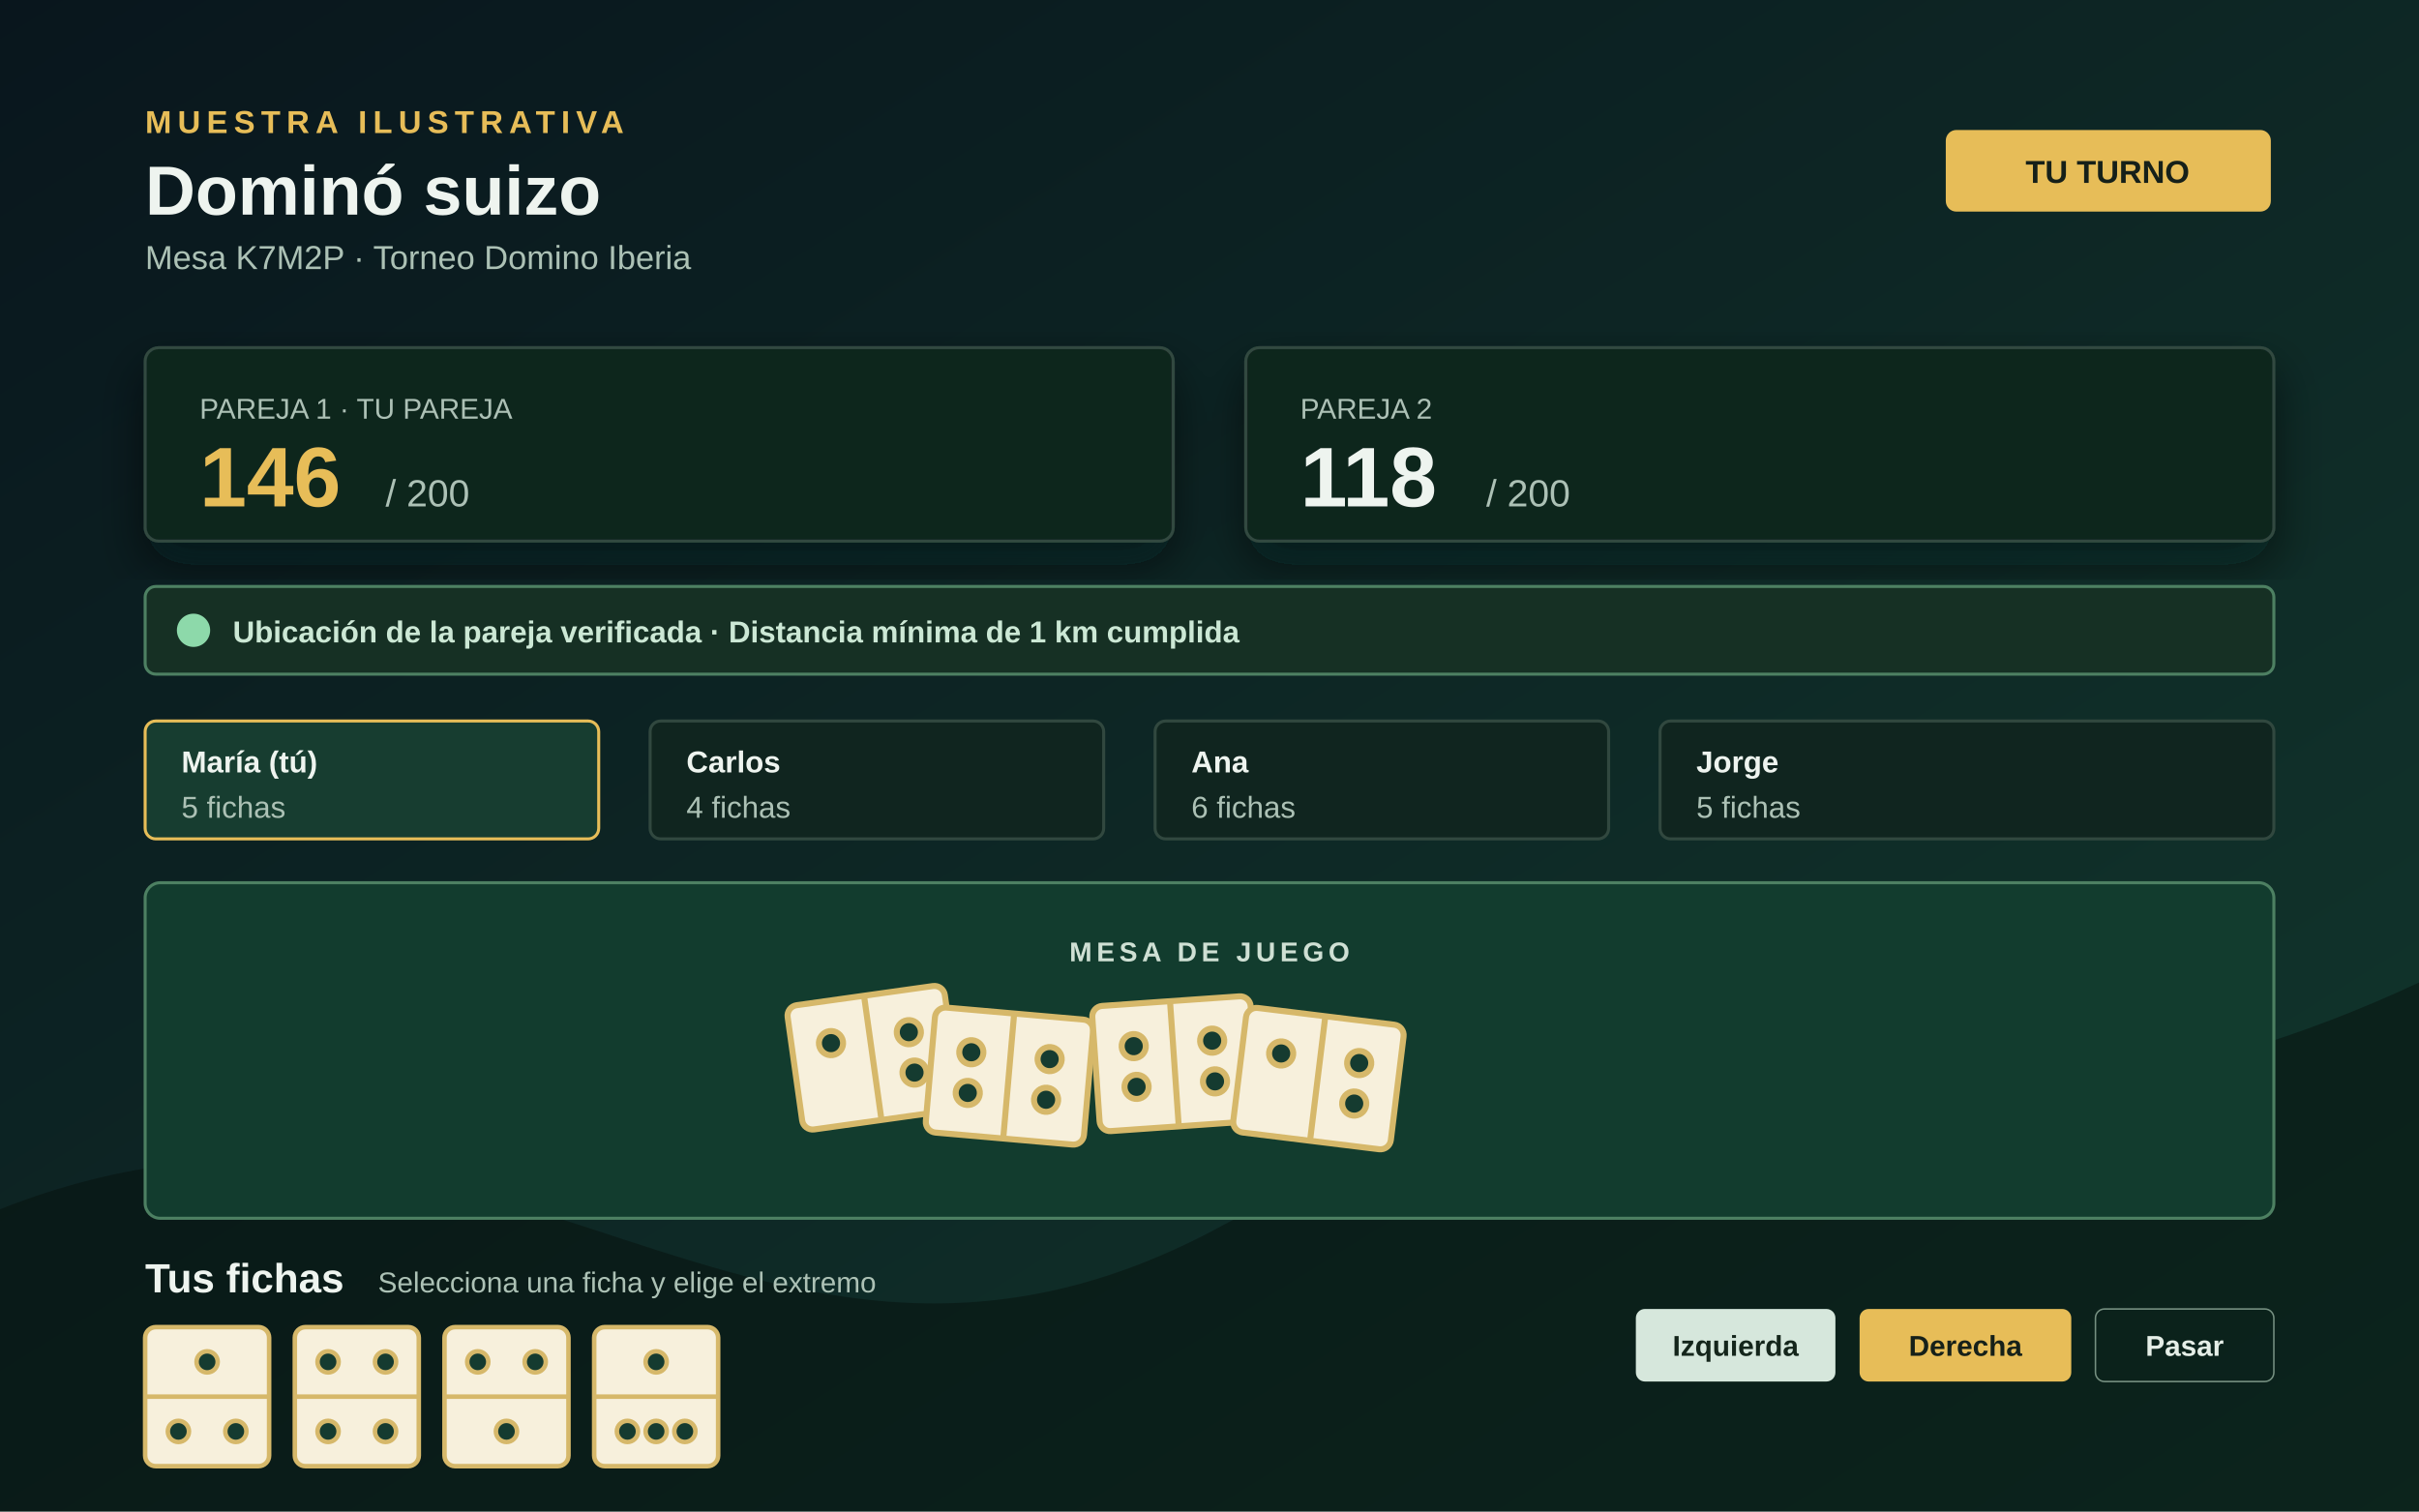
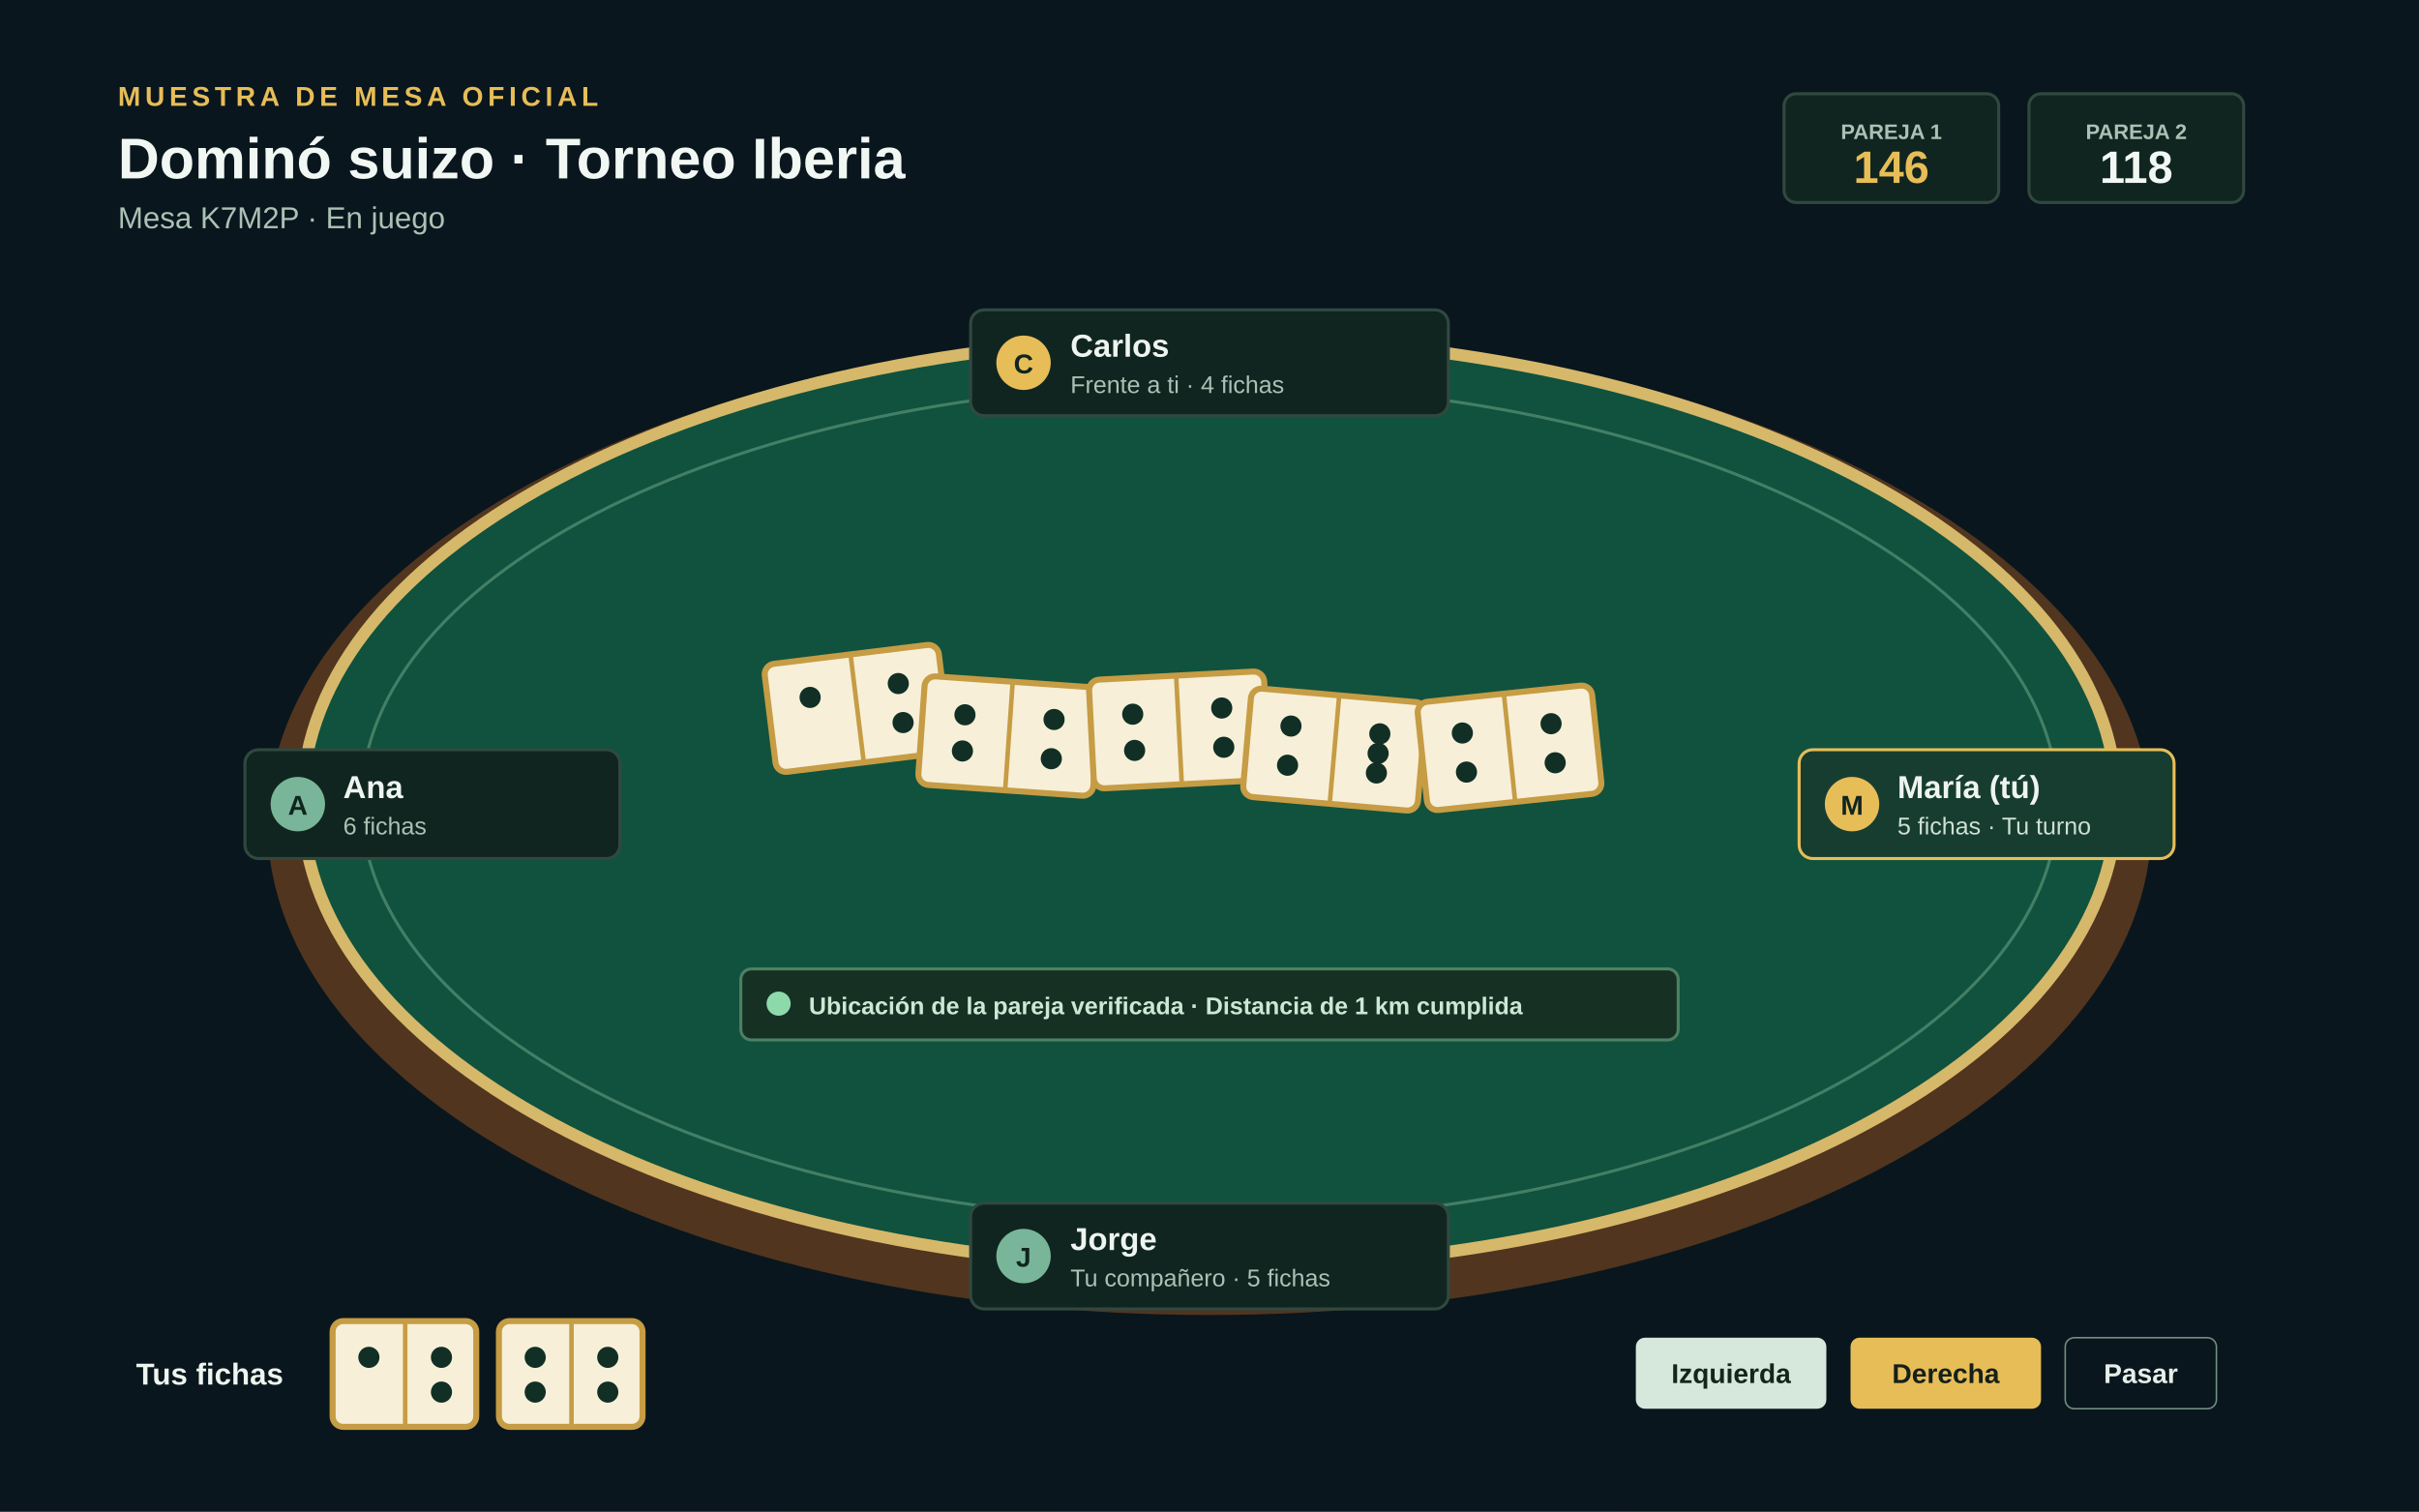
<svg xmlns="http://www.w3.org/2000/svg" width="1600" height="1000" viewBox="0 0 1600 1000" role="img" aria-labelledby="title description">
  <defs>
    <linearGradient id="bg" x1="0" y1="0" x2="1" y2="1">
      <stop stop-color="#09161d" />
      <stop offset="1" stop-color="#12382d" />
    </linearGradient>
    <filter id="shadow" x="-20%" y="-20%" width="140%" height="140%">
      <feDropShadow dx="0" dy="15" stdDeviation="16" flood-color="#020b08" flood-opacity=".55" />
    </filter>
  </defs>
  <rect width="1600" height="1000" fill="url(#bg)" />
  <path d="M0 800C330 670 500 980 810 810C1050 680 1280 800 1600 650V1000H0Z" fill="#06100d" fill-opacity=".5" />
  <g font-family="Arial, sans-serif">
-     <text x="96" y="88" fill="#e7bd58" font-size="21" font-weight="700" letter-spacing="4">MUESTRA ILUSTRATIVA</text>
-     <text x="96" y="142" fill="#eef4ef" font-size="46" font-weight="700">Dominó suizo</text>
-     <text x="96" y="178" fill="#acc1b5" font-size="22">Mesa K7M2P · Torneo Domino Iberia</text>
-     <rect x="1287" y="86" width="215" height="54" rx="7" fill="#e7bd58" />
-     <text x="1394" y="121" text-anchor="middle" fill="#162019" font-size="21" font-weight="700">TU TURNO</text>
+     <text x="78" y="70" fill="#e7bd58" font-size="18" font-weight="700" letter-spacing="3">MUESTRA DE MESA OFICIAL</text>
+     <text x="78" y="118" fill="#f1f7f3" font-size="38" font-weight="700">Dominó suizo · Torneo Iberia</text>
+     <text x="78" y="151" fill="#acc1b5" font-size="20">Mesa K7M2P · En juego</text>
+     <g transform="translate(1180 62)">
+       <rect width="142" height="72" rx="8" fill="#10251f" stroke="#31483f" stroke-width="2" />
+       <text x="71" y="30" text-anchor="middle" fill="#acc1b5" font-size="14" font-weight="700">PAREJA 1</text>
+       <text x="71" y="59" text-anchor="middle" fill="#e7bd58" font-size="30" font-weight="700">146</text>
+     </g>
+     <g transform="translate(1342 62)">
+       <rect width="142" height="72" rx="8" fill="#10251f" stroke="#31483f" stroke-width="2" />
+       <text x="71" y="30" text-anchor="middle" fill="#acc1b5" font-size="14" font-weight="700">PAREJA 2</text>
+       <text x="71" y="59" text-anchor="middle" fill="#f1f7f3" font-size="30" font-weight="700">118</text>
+     </g>
    <g filter="url(#shadow)">
      <rect x="96" y="230" width="680" height="128" rx="9" fill="#10251f" stroke="#31483f" stroke-width="2" />
      <text x="132" y="277" fill="#acc1b5" font-size="19">PAREJA 1 · TU PAREJA</text>
      <text x="132" y="335" fill="#e7bd58" font-size="56" font-weight="700">146</text>
      <text x="255" y="335" fill="#acc1b5" font-size="25">/ 200</text>
      <rect x="824" y="230" width="680" height="128" rx="9" fill="#10251f" stroke="#31483f" stroke-width="2" />
      <text x="860" y="277" fill="#acc1b5" font-size="19">PAREJA 2</text>
      <text x="860" y="335" fill="#eef4ef" font-size="56" font-weight="700">118</text>
      <text x="983" y="335" fill="#acc1b5" font-size="25">/ 200</text>
    </g>
    <rect x="96" y="388" width="1408" height="58" rx="7" fill="#163024" stroke="#4d8062" stroke-width="2" />
    <circle cx="128" cy="417" r="11" fill="#8dd9aa" />
    <text x="154" y="425" fill="#cce8d5" font-size="20" font-weight="700">Ubicación de la pareja verificada · Distancia mínima de 1 km cumplida</text>
    <g font-size="20">
      <rect x="96" y="477" width="300" height="78" rx="7" fill="#173d30" stroke="#e7bd58" stroke-width="2" />
      <text x="120" y="511" fill="#eef4ef" font-weight="700">María (tú)</text>
      <text x="120" y="541" fill="#acc1b5">5 fichas</text>
      <rect x="430" y="477" width="300" height="78" rx="7" fill="#10251f" stroke="#31483f" stroke-width="2" />
      <text x="454" y="511" fill="#eef4ef" font-weight="700">Carlos</text>
      <text x="454" y="541" fill="#acc1b5">4 fichas</text>
      <rect x="764" y="477" width="300" height="78" rx="7" fill="#10251f" stroke="#31483f" stroke-width="2" />
      <text x="788" y="511" fill="#eef4ef" font-weight="700">Ana</text>
      <text x="788" y="541" fill="#acc1b5">6 fichas</text>
      <rect x="1098" y="477" width="406" height="78" rx="7" fill="#10251f" stroke="#31483f" stroke-width="2" />
      <text x="1122" y="511" fill="#eef4ef" font-weight="700">Jorge</text>
      <text x="1122" y="541" fill="#acc1b5">5 fichas</text>
    </g>
    <rect x="96" y="584" width="1408" height="222" rx="10" fill="#123c2e" stroke="#4d8062" stroke-width="2" />
    <text x="800" y="636" text-anchor="middle" fill="#cfe0d4" font-size="18" font-weight="700" letter-spacing="3">MESA DE JUEGO</text>
    <g transform="translate(520 666)" fill="#f7f0dc" stroke="#d6b86a" stroke-width="4">
      <g transform="rotate(-8 0 0)">
        <rect width="105" height="83" rx="7" />
        <path d="M52 0V83" />
        <circle cx="26" cy="28" r="8" fill="#153b30" />
        <circle cx="78" cy="28" r="8" fill="#153b30" />
        <circle cx="78" cy="55" r="8" fill="#153b30" />
      </g>
      <g transform="translate(99 0) rotate(5 0 0)">
        <rect width="105" height="83" rx="7" />
        <path d="M52 0V83" />
        <circle cx="26" cy="28" r="8" fill="#153b30" />
        <circle cx="26" cy="55" r="8" fill="#153b30" />
        <circle cx="78" cy="28" r="8" fill="#153b30" />
        <circle cx="78" cy="55" r="8" fill="#153b30" />
      </g>
      <g transform="translate(202 0) rotate(-4 0 0)">
        <rect width="105" height="83" rx="7" />
        <path d="M52 0V83" />
        <circle cx="26" cy="28" r="8" fill="#153b30" />
        <circle cx="26" cy="55" r="8" fill="#153b30" />
        <circle cx="78" cy="28" r="8" fill="#153b30" />
        <circle cx="78" cy="55" r="8" fill="#153b30" />
      </g>
      <g transform="translate(305 0) rotate(7 0 0)">
        <rect width="105" height="83" rx="7" />
        <path d="M52 0V83" />
        <circle cx="26" cy="28" r="8" fill="#153b30" />
        <circle cx="78" cy="28" r="8" fill="#153b30" />
        <circle cx="78" cy="55" r="8" fill="#153b30" />
      </g>
    </g>
    <text x="96" y="855" fill="#eef4ef" font-size="27" font-weight="700">Tus fichas</text>
    <text x="250" y="855" fill="#acc1b5" font-size="19">Selecciona una ficha y elige el extremo</text>
    <g transform="translate(96 878)" fill="#f7f0dc" stroke="#d6b86a" stroke-width="3">
      <g>
        <rect width="82" height="92" rx="7" />
        <path d="M0 46H82" />
        <circle cx="41" cy="23" r="7" fill="#153b30" />
        <circle cx="22" cy="69" r="7" fill="#153b30" />
        <circle cx="60" cy="69" r="7" fill="#153b30" />
      </g>
      <g transform="translate(99 0)">
        <rect width="82" height="92" rx="7" />
        <path d="M0 46H82" />
        <circle cx="22" cy="23" r="7" fill="#153b30" />
        <circle cx="60" cy="23" r="7" fill="#153b30" />
        <circle cx="22" cy="69" r="7" fill="#153b30" />
        <circle cx="60" cy="69" r="7" fill="#153b30" />
      </g>
      <g transform="translate(198 0)">
        <rect width="82" height="92" rx="7" />
        <path d="M0 46H82" />
        <circle cx="22" cy="23" r="7" fill="#153b30" />
        <circle cx="60" cy="23" r="7" fill="#153b30" />
        <circle cx="41" cy="69" r="7" fill="#153b30" />
      </g>
      <g transform="translate(297 0)">
        <rect width="82" height="92" rx="7" />
        <path d="M0 46H82" />
        <circle cx="41" cy="23" r="7" fill="#153b30" />
        <circle cx="22" cy="69" r="7" fill="#153b30" />
        <circle cx="41" cy="69" r="7" fill="#153b30" />
        <circle cx="60" cy="69" r="7" fill="#153b30" />
      </g>
    </g>
    <g font-size="19" font-weight="700">
      <rect x="1082" y="866" width="132" height="48" rx="6" fill="#d6e7dc" />
      <text x="1148" y="897" text-anchor="middle" fill="#14251b">Izquierda</text>
      <rect x="1230" y="866" width="140" height="48" rx="6" fill="#e7bd58" />
      <text x="1300" y="897" text-anchor="middle" fill="#162019">Derecha</text>
      <rect x="1386" y="866" width="118" height="48" rx="6" fill="none" stroke="#769081" />
      <text x="1445" y="897" text-anchor="middle" fill="#e5eee7">Pasar</text>
    </g>
+     <g>
+       <rect width="1600" height="1000" fill="#09161d" />
+       <text x="78" y="70" fill="#e7bd58" font-size="18" font-weight="700" letter-spacing="3">MUESTRA DE MESA OFICIAL</text>
+       <text x="78" y="118" fill="#f1f7f3" font-size="38" font-weight="700">Dominó suizo · Torneo Iberia</text>
+       <text x="78" y="151" fill="#acc1b5" font-size="20">Mesa K7M2P · En juego</text>
+       <g transform="translate(1180 62)">
+         <rect width="142" height="72" rx="8" fill="#10251f" stroke="#31483f" stroke-width="2" />
+         <text x="71" y="30" text-anchor="middle" fill="#acc1b5" font-size="14" font-weight="700">PAREJA 1</text>
+         <text x="71" y="59" text-anchor="middle" fill="#e7bd58" font-size="30" font-weight="700">146</text>
+       </g>
+       <g transform="translate(1342 62)">
+         <rect width="142" height="72" rx="8" fill="#10251f" stroke="#31483f" stroke-width="2" />
+         <text x="71" y="30" text-anchor="middle" fill="#acc1b5" font-size="14" font-weight="700">PAREJA 2</text>
+         <text x="71" y="59" text-anchor="middle" fill="#f1f7f3" font-size="30" font-weight="700">118</text>
+       </g>
+       <ellipse cx="800" cy="545" rx="623" ry="325" fill="#51351f" />
+       <ellipse cx="800" cy="531" rx="600" ry="308" fill="#10523e" stroke="#d6b86a" stroke-width="8" />
+       <ellipse cx="800" cy="531" rx="561" ry="277" fill="none" stroke="#76ad8e" stroke-opacity=".5" stroke-width="2" />
+       <g transform="translate(642 205)">
+         <rect width="316" height="70" rx="9" fill="#10251f" stroke="#31483f" stroke-width="2" />
+         <circle cx="35" cy="35" r="18" fill="#e7bd58" />
+         <text x="35" y="42" text-anchor="middle" fill="#10251f" font-size="18" font-weight="700">C</text>
+         <text x="66" y="31" fill="#eef4ef" font-size="21" font-weight="700">Carlos</text>
+         <text x="66" y="55" fill="#acc1b5" font-size="16">Frente a ti · 4 fichas</text>
+       </g>
+       <g transform="translate(162 496)">
+         <rect width="248" height="72" rx="9" fill="#10251f" stroke="#31483f" stroke-width="2" />
+         <circle cx="35" cy="36" r="18" fill="#79b699" />
+         <text x="35" y="43" text-anchor="middle" fill="#10251f" font-size="18" font-weight="700">A</text>
+         <text x="65" y="32" fill="#eef4ef" font-size="21" font-weight="700">Ana</text>
+         <text x="65" y="56" fill="#acc1b5" font-size="16">6 fichas</text>
+       </g>
+       <g transform="translate(1190 496)">
+         <rect width="248" height="72" rx="9" fill="#173d30" stroke="#e7bd58" stroke-width="2" />
+         <circle cx="35" cy="36" r="18" fill="#e7bd58" />
+         <text x="35" y="43" text-anchor="middle" fill="#10251f" font-size="18" font-weight="700">M</text>
+         <text x="65" y="32" fill="#eef4ef" font-size="21" font-weight="700">María (tú)</text>
+         <text x="65" y="56" fill="#cfe0d4" font-size="16">5 fichas · Tu turno</text>
+       </g>
+       <g transform="translate(642 796)">
+         <rect width="316" height="70" rx="9" fill="#10251f" stroke="#31483f" stroke-width="2" />
+         <circle cx="35" cy="35" r="18" fill="#79b699" />
+         <text x="35" y="42" text-anchor="middle" fill="#10251f" font-size="18" font-weight="700">J</text>
+         <text x="66" y="31" fill="#eef4ef" font-size="21" font-weight="700">Jorge</text>
+         <text x="66" y="55" fill="#acc1b5" font-size="16">Tu compañero · 5 fichas</text>
+       </g>
+       <g transform="translate(505 440) rotate(-7)">
+         <rect width="116" height="72" rx="7" fill="#f7efd8" stroke="#c69c44" stroke-width="4" />
+         <path d="M58 0V72" stroke="#c69c44" stroke-width="3" />
+         <circle cx="28" cy="25" r="7" fill="#112f25" />
+         <circle cx="87" cy="23" r="7" fill="#112f25" />
+         <circle cx="87" cy="49" r="7" fill="#112f25" />
+       </g>
+       <g transform="translate(612 447) rotate(4)">
+         <rect width="116" height="72" rx="7" fill="#f7efd8" stroke="#c69c44" stroke-width="4" />
+         <path d="M58 0V72" stroke="#c69c44" stroke-width="3" />
+         <circle cx="28" cy="24" r="7" fill="#112f25" />
+         <circle cx="28" cy="48" r="7" fill="#112f25" />
+         <circle cx="87" cy="23" r="7" fill="#112f25" />
+         <circle cx="87" cy="49" r="7" fill="#112f25" />
+       </g>
+       <g transform="translate(720 450) rotate(-3)">
+         <rect width="116" height="72" rx="7" fill="#f7efd8" stroke="#c69c44" stroke-width="4" />
+         <path d="M58 0V72" stroke="#c69c44" stroke-width="3" />
+         <circle cx="28" cy="24" r="7" fill="#112f25" />
+         <circle cx="28" cy="48" r="7" fill="#112f25" />
+         <circle cx="87" cy="23" r="7" fill="#112f25" />
+         <circle cx="87" cy="49" r="7" fill="#112f25" />
+       </g>
+       <g transform="translate(828 455) rotate(5)">
+         <rect width="116" height="72" rx="7" fill="#f7efd8" stroke="#c69c44" stroke-width="4" />
+         <path d="M58 0V72" stroke="#c69c44" stroke-width="3" />
+         <circle cx="28" cy="23" r="7" fill="#112f25" />
+         <circle cx="28" cy="49" r="7" fill="#112f25" />
+         <circle cx="87" cy="23" r="7" fill="#112f25" />
+         <circle cx="87" cy="36" r="7" fill="#112f25" />
+         <circle cx="87" cy="49" r="7" fill="#112f25" />
+       </g>
+       <g transform="translate(937 465) rotate(-6)">
+         <rect width="116" height="72" rx="7" fill="#f7efd8" stroke="#c69c44" stroke-width="4" />
+         <path d="M58 0V72" stroke="#c69c44" stroke-width="3" />
+         <circle cx="28" cy="23" r="7" fill="#112f25" />
+         <circle cx="28" cy="49" r="7" fill="#112f25" />
+         <circle cx="87" cy="23" r="7" fill="#112f25" />
+         <circle cx="87" cy="49" r="7" fill="#112f25" />
+       </g>
+       <g transform="translate(490 641)">
+         <rect width="620" height="47" rx="7" fill="#163024" stroke="#4d8062" stroke-width="2" />
+         <circle cx="25" cy="23" r="8" fill="#8dd9aa" />
+         <text x="45" y="30" fill="#cce8d5" font-size="16" font-weight="700">Ubicación de la pareja verificada · Distancia de 1 km cumplida</text>
+       </g>
+       <text x="90" y="916" fill="#eef4ef" font-size="20" font-weight="700">Tus fichas</text>
+       <g transform="translate(220 874)">
+         <rect width="95" height="70" rx="7" fill="#f7efd8" stroke="#c69c44" stroke-width="4" />
+         <path d="M48 0V70" stroke="#c69c44" stroke-width="3" />
+         <circle cx="24" cy="24" r="7" fill="#112f25" />
+         <circle cx="72" cy="24" r="7" fill="#112f25" />
+         <circle cx="72" cy="47" r="7" fill="#112f25" />
+       </g>
+       <g transform="translate(330 874)">
+         <rect width="95" height="70" rx="7" fill="#f7efd8" stroke="#c69c44" stroke-width="4" />
+         <path d="M48 0V70" stroke="#c69c44" stroke-width="3" />
+         <circle cx="24" cy="24" r="7" fill="#112f25" />
+         <circle cx="24" cy="47" r="7" fill="#112f25" />
+         <circle cx="72" cy="24" r="7" fill="#112f25" />
+         <circle cx="72" cy="47" r="7" fill="#112f25" />
+       </g>
+       <g transform="translate(1082 885)" font-size="18" font-weight="700">
+         <rect width="126" height="47" rx="6" fill="#d6e7dc" />
+         <text x="63" y="30" text-anchor="middle" fill="#14251b">Izquierda</text>
+         <rect x="142" width="126" height="47" rx="6" fill="#e7bd58" />
+         <text x="205" y="30" text-anchor="middle" fill="#162019">Derecha</text>
+         <rect x="284" width="100" height="47" rx="6" fill="none" stroke="#769081" />
+         <text x="334" y="30" text-anchor="middle" fill="#e5eee7">Pasar</text>
+       </g>
+     </g>
  </g>
</svg>
